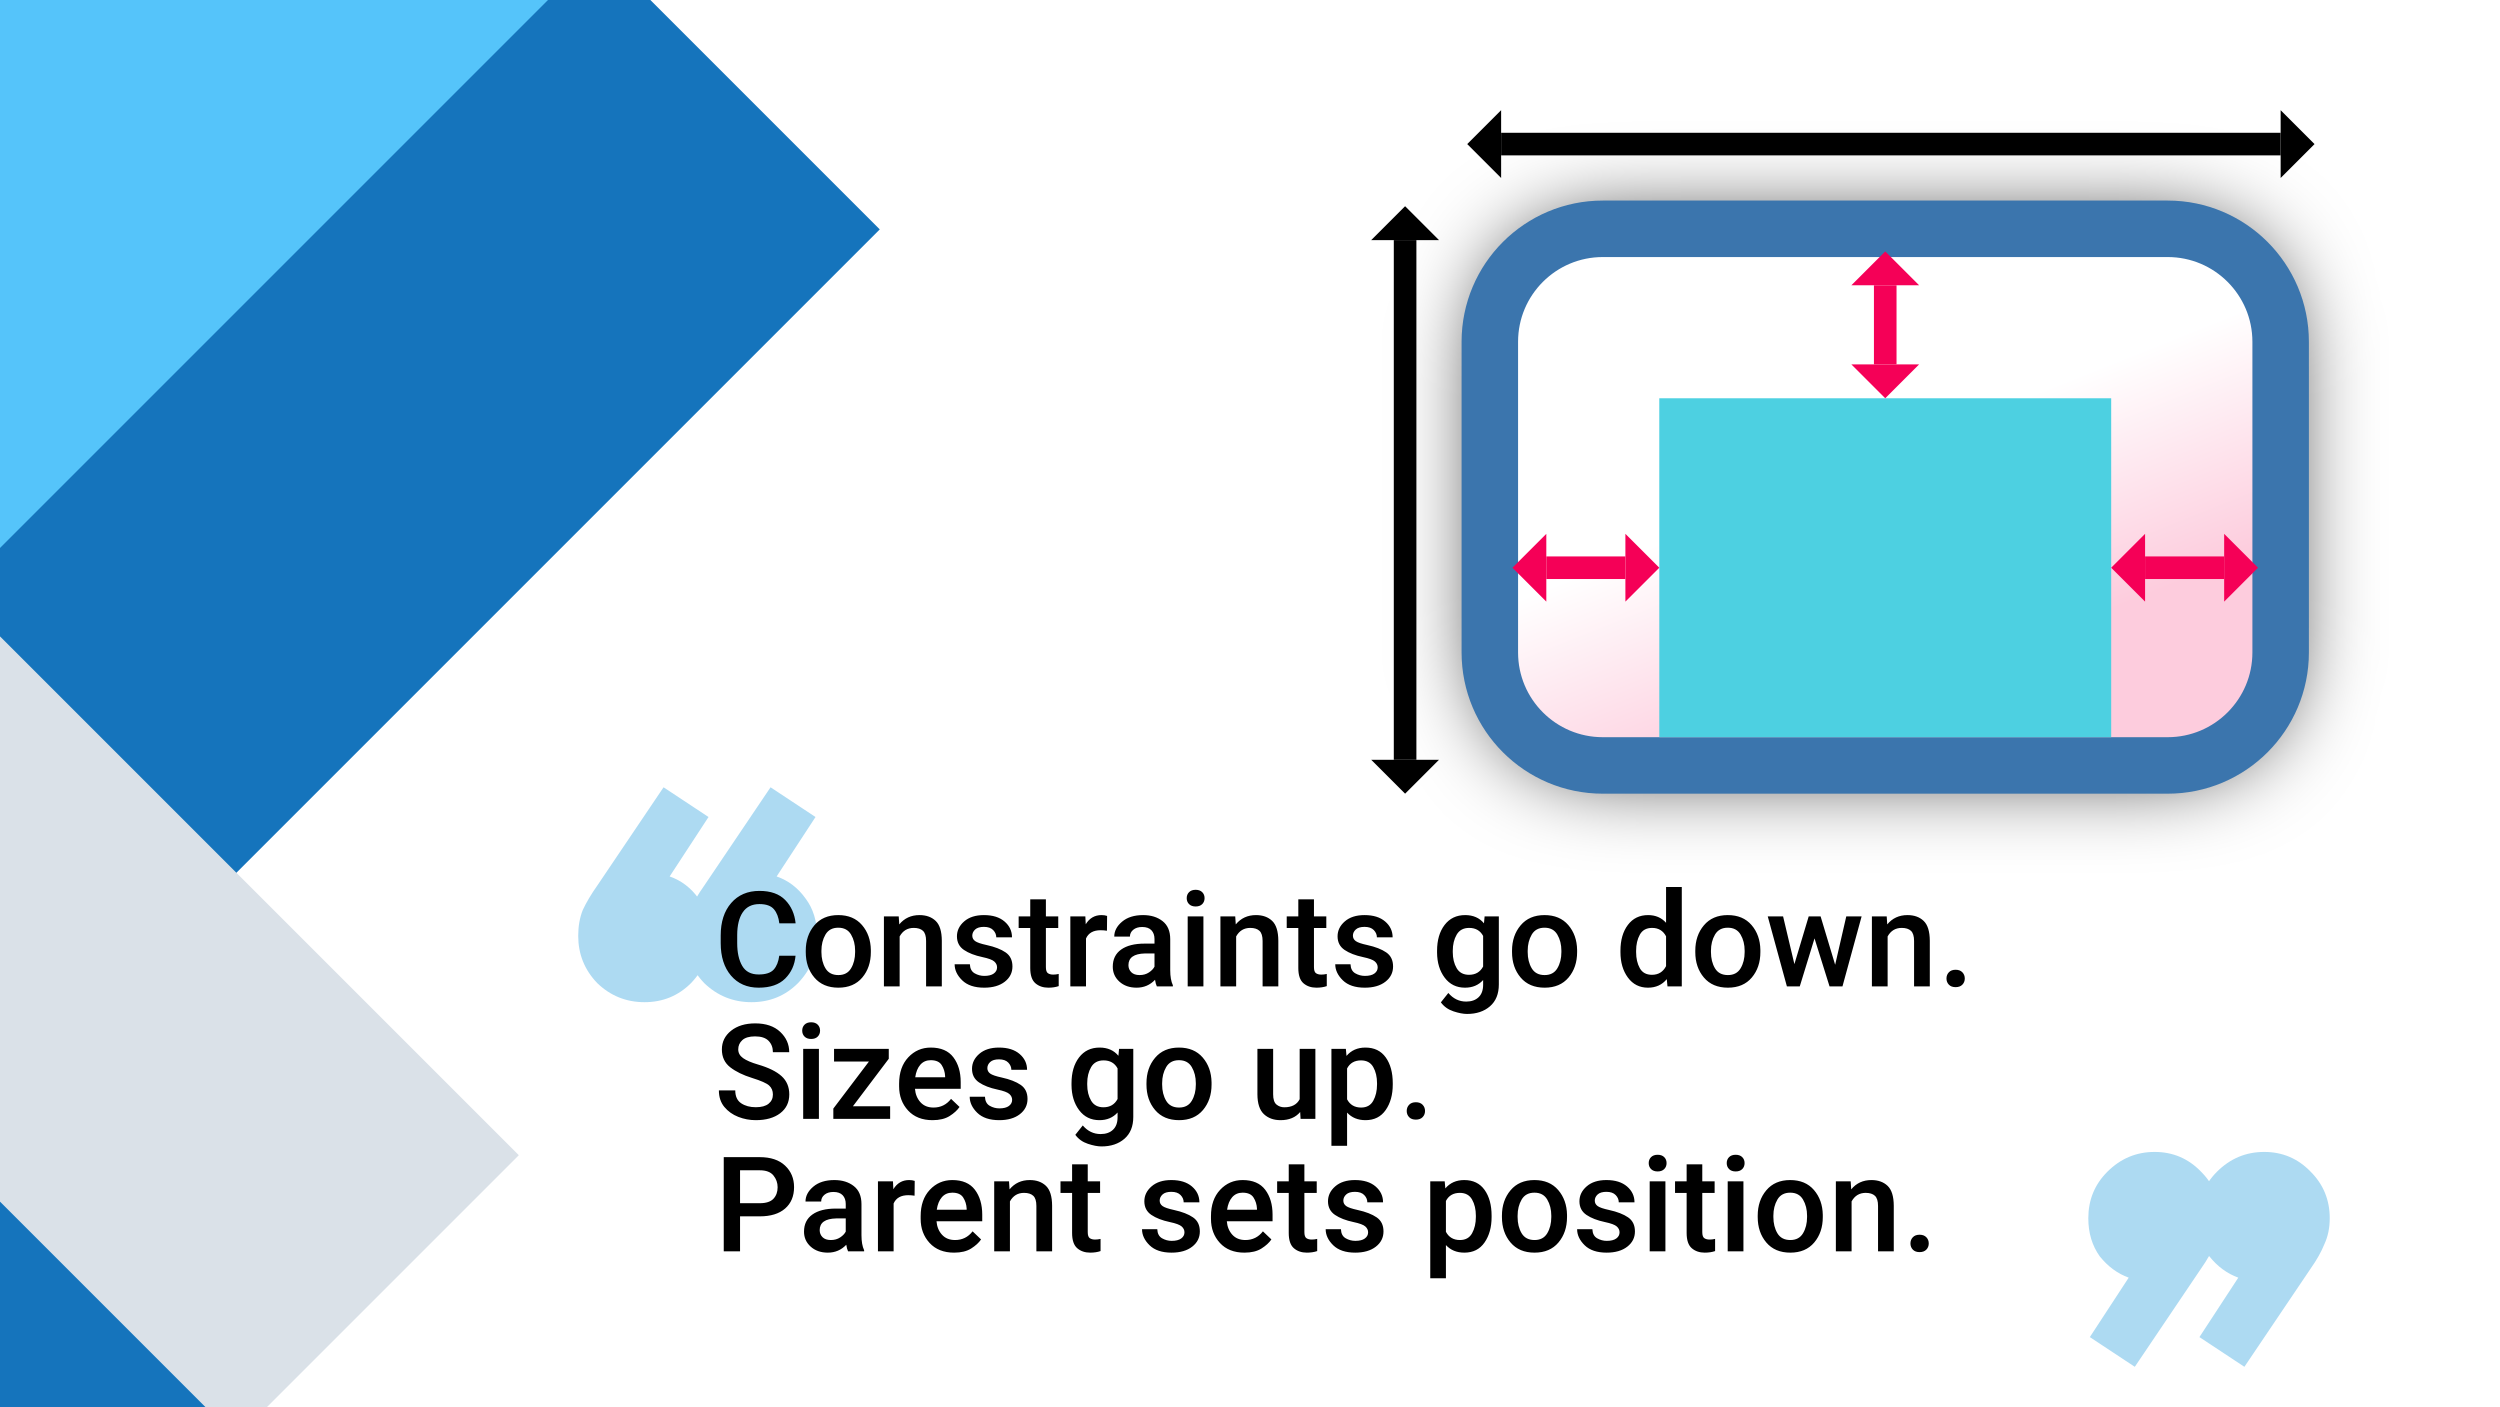
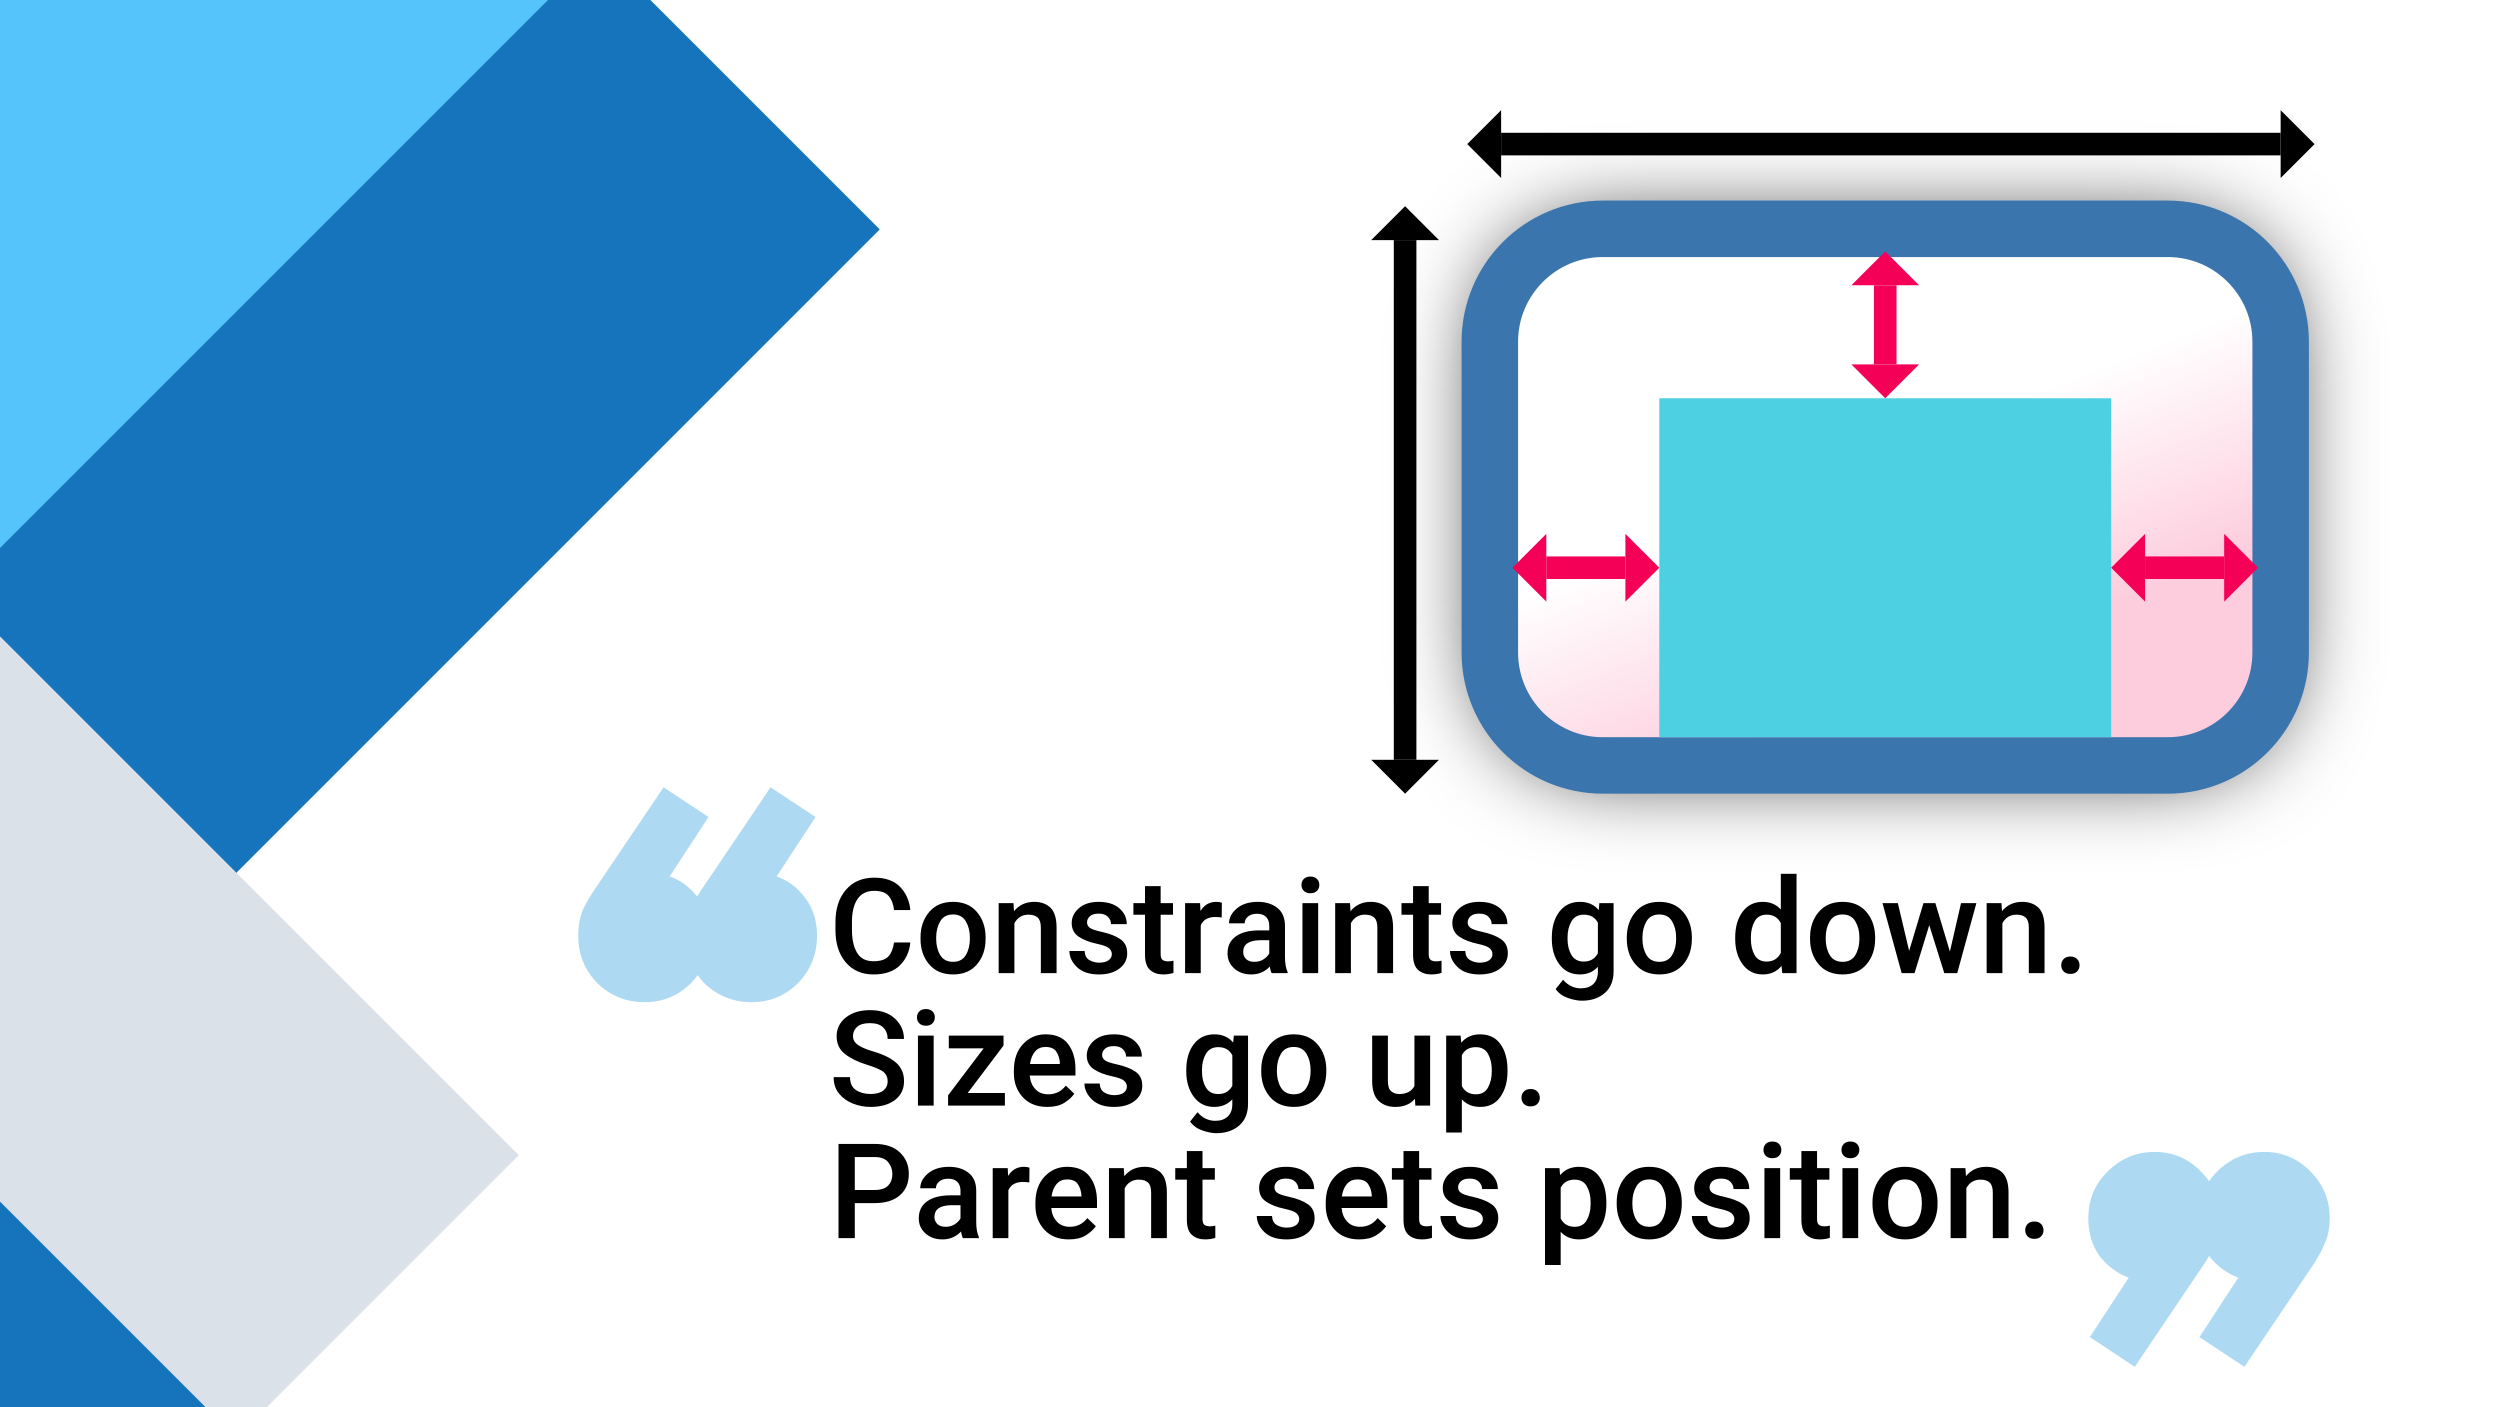
<svg xmlns="http://www.w3.org/2000/svg" height="1080" width="1920" id="svg38" version="1.1" viewBox="0 0 1920 1080">
  <defs id="defs16">
    <marker refY="0.5" refX="0.5" markerHeight="3" markerWidth="3" viewBox="0 0 1 1" orient="auto-start-reverse" id="arrow-container-1">
      <path style="fill:#f50057" id="path2" d="M 1,0.5 0.5,0 v 1 z" />
    </marker>
    <marker refY="0.5" refX="0.5" markerHeight="3" markerWidth="3" viewBox="0 0 1 1" orient="auto-start-reverse" id="arrow-container-2">
      <path style="fill:#000000" id="path5" d="M 1,0.5 0.5,0 v 1 z" />
    </marker>
    <filter height="2" width="2" y="-0.5" x="-0.5" id="shadow-container">
      <feGaussianBlur id="feGaussianBlur8" stdDeviation="4" />
    </filter>
    <linearGradient gradientUnits="userSpaceOnUse" gradientTransform="matrix(10.3703,0,0,7.259207,932.5437,-14.81848)" y2="83.367" x2="35.558" y1="39.443" x1="10.458" id="gradient-container">
      <stop id="stop11" stop-color="#ffffff" offset="55%" />
      <stop id="stop13" stop-color="#fdccdd" offset="100%" />
    </linearGradient>
  </defs>
  <g transform="translate(-35.59322,98.30509)" id="g870">
    <rect style="display:inline;opacity:1;fill:#1574bc;fill-opacity:1;stroke:none;stroke-width:2.531;stroke-linecap:butt;stroke-linejoin:miter;stroke-miterlimit:4;stroke-dasharray:none;stroke-opacity:1;paint-order:markers stroke fill" id="rect21" width="959.15" height="306.928" x="-511.287" y="251.069" transform="rotate(-45)" />
    <rect style="display:inline;opacity:1;fill:#dae1e8;fill-opacity:1;stroke:none;stroke-width:6.906;stroke-linecap:butt;stroke-linejoin:miter;stroke-miterlimit:4;stroke-dasharray:none;stroke-opacity:1;paint-order:markers stroke fill" id="rect39" width="959.15" height="306.928" x="-94.413" y="250.92" transform="rotate(45)" />
    <rect style="display:inline;opacity:1;fill:#1574bc;fill-opacity:1;stroke:none;stroke-width:6.906;stroke-linecap:butt;stroke-linejoin:miter;stroke-miterlimit:4;stroke-dasharray:none;stroke-opacity:1;paint-order:markers stroke fill" id="rect39-5" width="959.15" height="306.928" x="-94.413" y="557.848" transform="rotate(45)" />
    <rect style="display:inline;opacity:1;fill:#55c4fa;fill-opacity:1;stroke:none;stroke-width:2.531;stroke-linecap:butt;stroke-linejoin:miter;stroke-miterlimit:4;stroke-dasharray:none;stroke-opacity:1;paint-order:markers stroke fill" id="rect21-0" width="959.15" height="306.928" x="-252.503" y="-53.686" transform="rotate(-45)" />
  </g>
  <path d="m 544.144,627.466 -29.847,45.648 c 8.974,3.121 16.386,8.778 22.239,16.972 5.852,7.803 8.778,17.362 8.778,28.676 0,14.046 -4.877,26.14 -14.631,36.284 -9.754,9.754 -21.654,14.631 -35.699,14.631 -14.046,0 -26.14,-4.877 -36.284,-14.631 -9.754,-10.144 -14.631,-22.239 -14.631,-36.284 0,-7.413 1.17,-14.046 3.511,-19.898 2.731,-5.852 6.438,-12.095 11.119,-18.727 l 50.915,-75.495 z m 82.166,0 -29.847,45.648 c 8.974,3.121 16.386,8.778 22.239,16.972 5.852,7.803 8.778,17.362 8.778,28.676 0,14.046 -4.877,26.14 -14.631,36.284 -9.754,9.754 -21.654,14.631 -35.699,14.631 -14.046,0 -26.14,-4.877 -36.284,-14.631 -9.754,-10.144 -14.631,-22.239 -14.631,-36.284 0,-7.413 1.17,-14.046 3.511,-19.898 2.731,-5.852 6.438,-12.095 11.119,-18.727 l 50.915,-75.495 z" style="font-style:normal;font-variant:normal;font-weight:bold;font-stretch:normal;font-size:360px;line-height:125%;font-family:'Product Sans';-inkscape-font-specification:'Product Sans Bold';letter-spacing:0px;word-spacing:0px;fill:#addaf2;fill-opacity:1;stroke:none;stroke-width:1.626px;stroke-linecap:butt;stroke-linejoin:miter;stroke-opacity:1" id="path913" />
  <path d="m 1604.994,1026.893 29.847,-45.648 c -8.583,-3.121 -15.996,-8.583 -22.239,-16.387 -5.852,-8.193 -8.778,-17.947 -8.778,-29.262 0,-14.046 4.877,-25.945 14.631,-35.699 10.144,-10.144 22.239,-15.216 36.284,-15.216 14.046,0 25.945,5.072 35.699,15.216 9.754,9.754 14.631,21.654 14.631,35.699 0,7.413 -1.365,14.046 -4.097,19.898 -2.341,5.852 -5.852,12.095 -10.534,18.727 l -50.915,75.495 z m 84.166,0 29.847,-45.648 c -8.583,-3.121 -15.996,-8.583 -22.239,-16.387 -5.852,-8.193 -8.778,-17.947 -8.778,-29.262 0,-14.046 4.877,-25.945 14.631,-35.699 10.144,-10.144 22.239,-15.216 36.284,-15.216 14.046,0 25.945,5.072 35.699,15.216 9.754,9.754 14.631,21.654 14.631,35.699 0,7.413 -1.366,14.046 -4.097,19.898 -2.341,5.852 -5.852,12.095 -10.534,18.727 l -50.915,75.495 z" style="font-style:normal;font-variant:normal;font-weight:bold;font-stretch:normal;font-size:360px;line-height:125%;font-family:'Product Sans';-inkscape-font-specification:'Product Sans Bold';letter-spacing:0px;word-spacing:0px;fill:#addaf2;fill-opacity:1;stroke:none;stroke-width:1.626px;stroke-linecap:butt;stroke-linejoin:miter;stroke-opacity:1" id="path917" />
-   <text id="text887" y="757.539" x="548.432" style="font-style:normal;font-weight:normal;font-size:21.197px;line-height:125%;font-family:sans-serif;letter-spacing:0px;word-spacing:0px;fill:#000000;fill-opacity:1;stroke:none;stroke-width:0.53px;stroke-linecap:butt;stroke-linejoin:miter;stroke-opacity:1" xml:space="preserve">
-     <tspan style="font-style:normal;font-variant:normal;font-weight:500;font-stretch:normal;font-size:101.746px;line-height:100%;font-family:Roboto;-inkscape-font-specification:'Roboto Medium';stroke-width:0.53px" y="757.539" x="548.432" id="tspan885">Constraints go down.</tspan>
-     <tspan id="tspan891" style="font-style:normal;font-variant:normal;font-weight:500;font-stretch:normal;font-size:101.746px;line-height:100%;font-family:Roboto;-inkscape-font-specification:'Roboto Medium';stroke-width:0.53px" y="859.285" x="548.432">Sizes go up.</tspan>
-     <tspan id="tspan889" style="font-style:normal;font-variant:normal;font-weight:500;font-stretch:normal;font-size:101.746px;line-height:100%;font-family:Roboto;-inkscape-font-specification:'Roboto Medium';stroke-width:0.53px" y="961.031" x="548.432">Parent sets position.</tspan>
+   <text id="text887" y="747.37" x="636.568" style="font-style:normal;font-weight:normal;font-size:21.197px;line-height:125%;font-family:sans-serif;letter-spacing:0px;word-spacing:0px;fill:#000000;fill-opacity:1;stroke:none;stroke-width:0.53px;stroke-linecap:butt;stroke-linejoin:miter;stroke-opacity:1" xml:space="preserve">
+     <tspan style="font-style:normal;font-variant:normal;font-weight:500;font-stretch:normal;font-size:101.746px;line-height:100%;font-family:Roboto;-inkscape-font-specification:'Roboto Medium';stroke-width:0.53px" y="747.37" x="636.568" id="tspan885">Constraints go down.</tspan>
+     <tspan id="tspan891" style="font-style:normal;font-variant:normal;font-weight:500;font-stretch:normal;font-size:101.746px;line-height:100%;font-family:Roboto;-inkscape-font-specification:'Roboto Medium';stroke-width:0.53px" y="849.115" x="636.568">Sizes go up.</tspan>
+     <tspan id="tspan889" style="font-style:normal;font-variant:normal;font-weight:500;font-stretch:normal;font-size:101.746px;line-height:100%;font-family:Roboto;-inkscape-font-specification:'Roboto Medium';stroke-width:0.53px" y="950.862" x="636.568">Parent sets position.</tspan>
  </text>
  <g transform="translate(81.49705,-26.36669)" id="g4693">
    <rect x="15" y="1005" width="70" height="47.5" rx="10" ry="10" id="rect20" style="fill:#000000;filter:url(#shadow-container)" transform="matrix(8.676412,0,0,8.676412,932.5437,-8517.702)" />
    <rect x="1062.69" y="202.092" width="607.349" height="412.13" rx="86.764" ry="86.764" id="rect22" style="fill:url(#gradient-container);stroke:#3b75ad;stroke-width:43.382" />
    <rect x="1192.836" y="332.238" width="347.056" height="260.292" id="rect24" style="fill:#4dd0e1;stroke-width:8.676" />
    <line x1="1106.072" y1="462.384" x2="1166.807" y2="462.384" id="line26" style="stroke:#f50057;stroke-width:17.353;marker-start:url(#arrow-container-1);marker-end:url(#arrow-container-1)" />
    <line x1="1565.922" y1="462.384" x2="1626.657" y2="462.384" id="line28" style="stroke:#f50057;stroke-width:17.353;marker-start:url(#arrow-container-1);marker-end:url(#arrow-container-1)" />
    <line x1="1366.364" y1="245.474" x2="1366.364" y2="306.209" id="line30" style="stroke:#f50057;stroke-width:17.353;marker-start:url(#arrow-container-1);marker-end:url(#arrow-container-1)" />
    <line x1="1071.366" y1="137.019" x2="1670.039" y2="137.019" id="line34" style="stroke:#000000;stroke-width:17.353;stroke-miterlimit:4;stroke-dasharray:none;stroke-opacity:1;marker-start:url(#arrow-container-2);marker-end:url(#arrow-container-2)" />
    <line x1="997.617" y1="210.768" x2="997.617" y2="609.883" id="line36" style="stroke:#000000;stroke-width:17.353;stroke-opacity:1;marker-start:url(#arrow-container-2);marker-end:url(#arrow-container-2)" />
    <path id="path915" style="font-style:normal;font-variant:normal;font-weight:bold;font-stretch:normal;font-size:360px;line-height:125%;font-family:'Product Sans';-inkscape-font-specification:'Product Sans Bold';letter-spacing:0px;word-spacing:0px;fill:#000000;fill-opacity:1;stroke:none;stroke-width:1.319px;stroke-linecap:butt;stroke-linejoin:miter;stroke-opacity:1" d="M 529.595,513.575 Z" />
    <path id="path919" style="font-style:normal;font-variant:normal;font-weight:bold;font-stretch:normal;font-size:360px;line-height:125%;font-family:'Product Sans';-inkscape-font-specification:'Product Sans Bold';letter-spacing:0px;word-spacing:0px;fill:#000000;fill-opacity:1;stroke:none;stroke-width:1.319px;stroke-linecap:butt;stroke-linejoin:miter;stroke-opacity:1" d="M 856.004,513.575 Z" />
  </g>
</svg>
